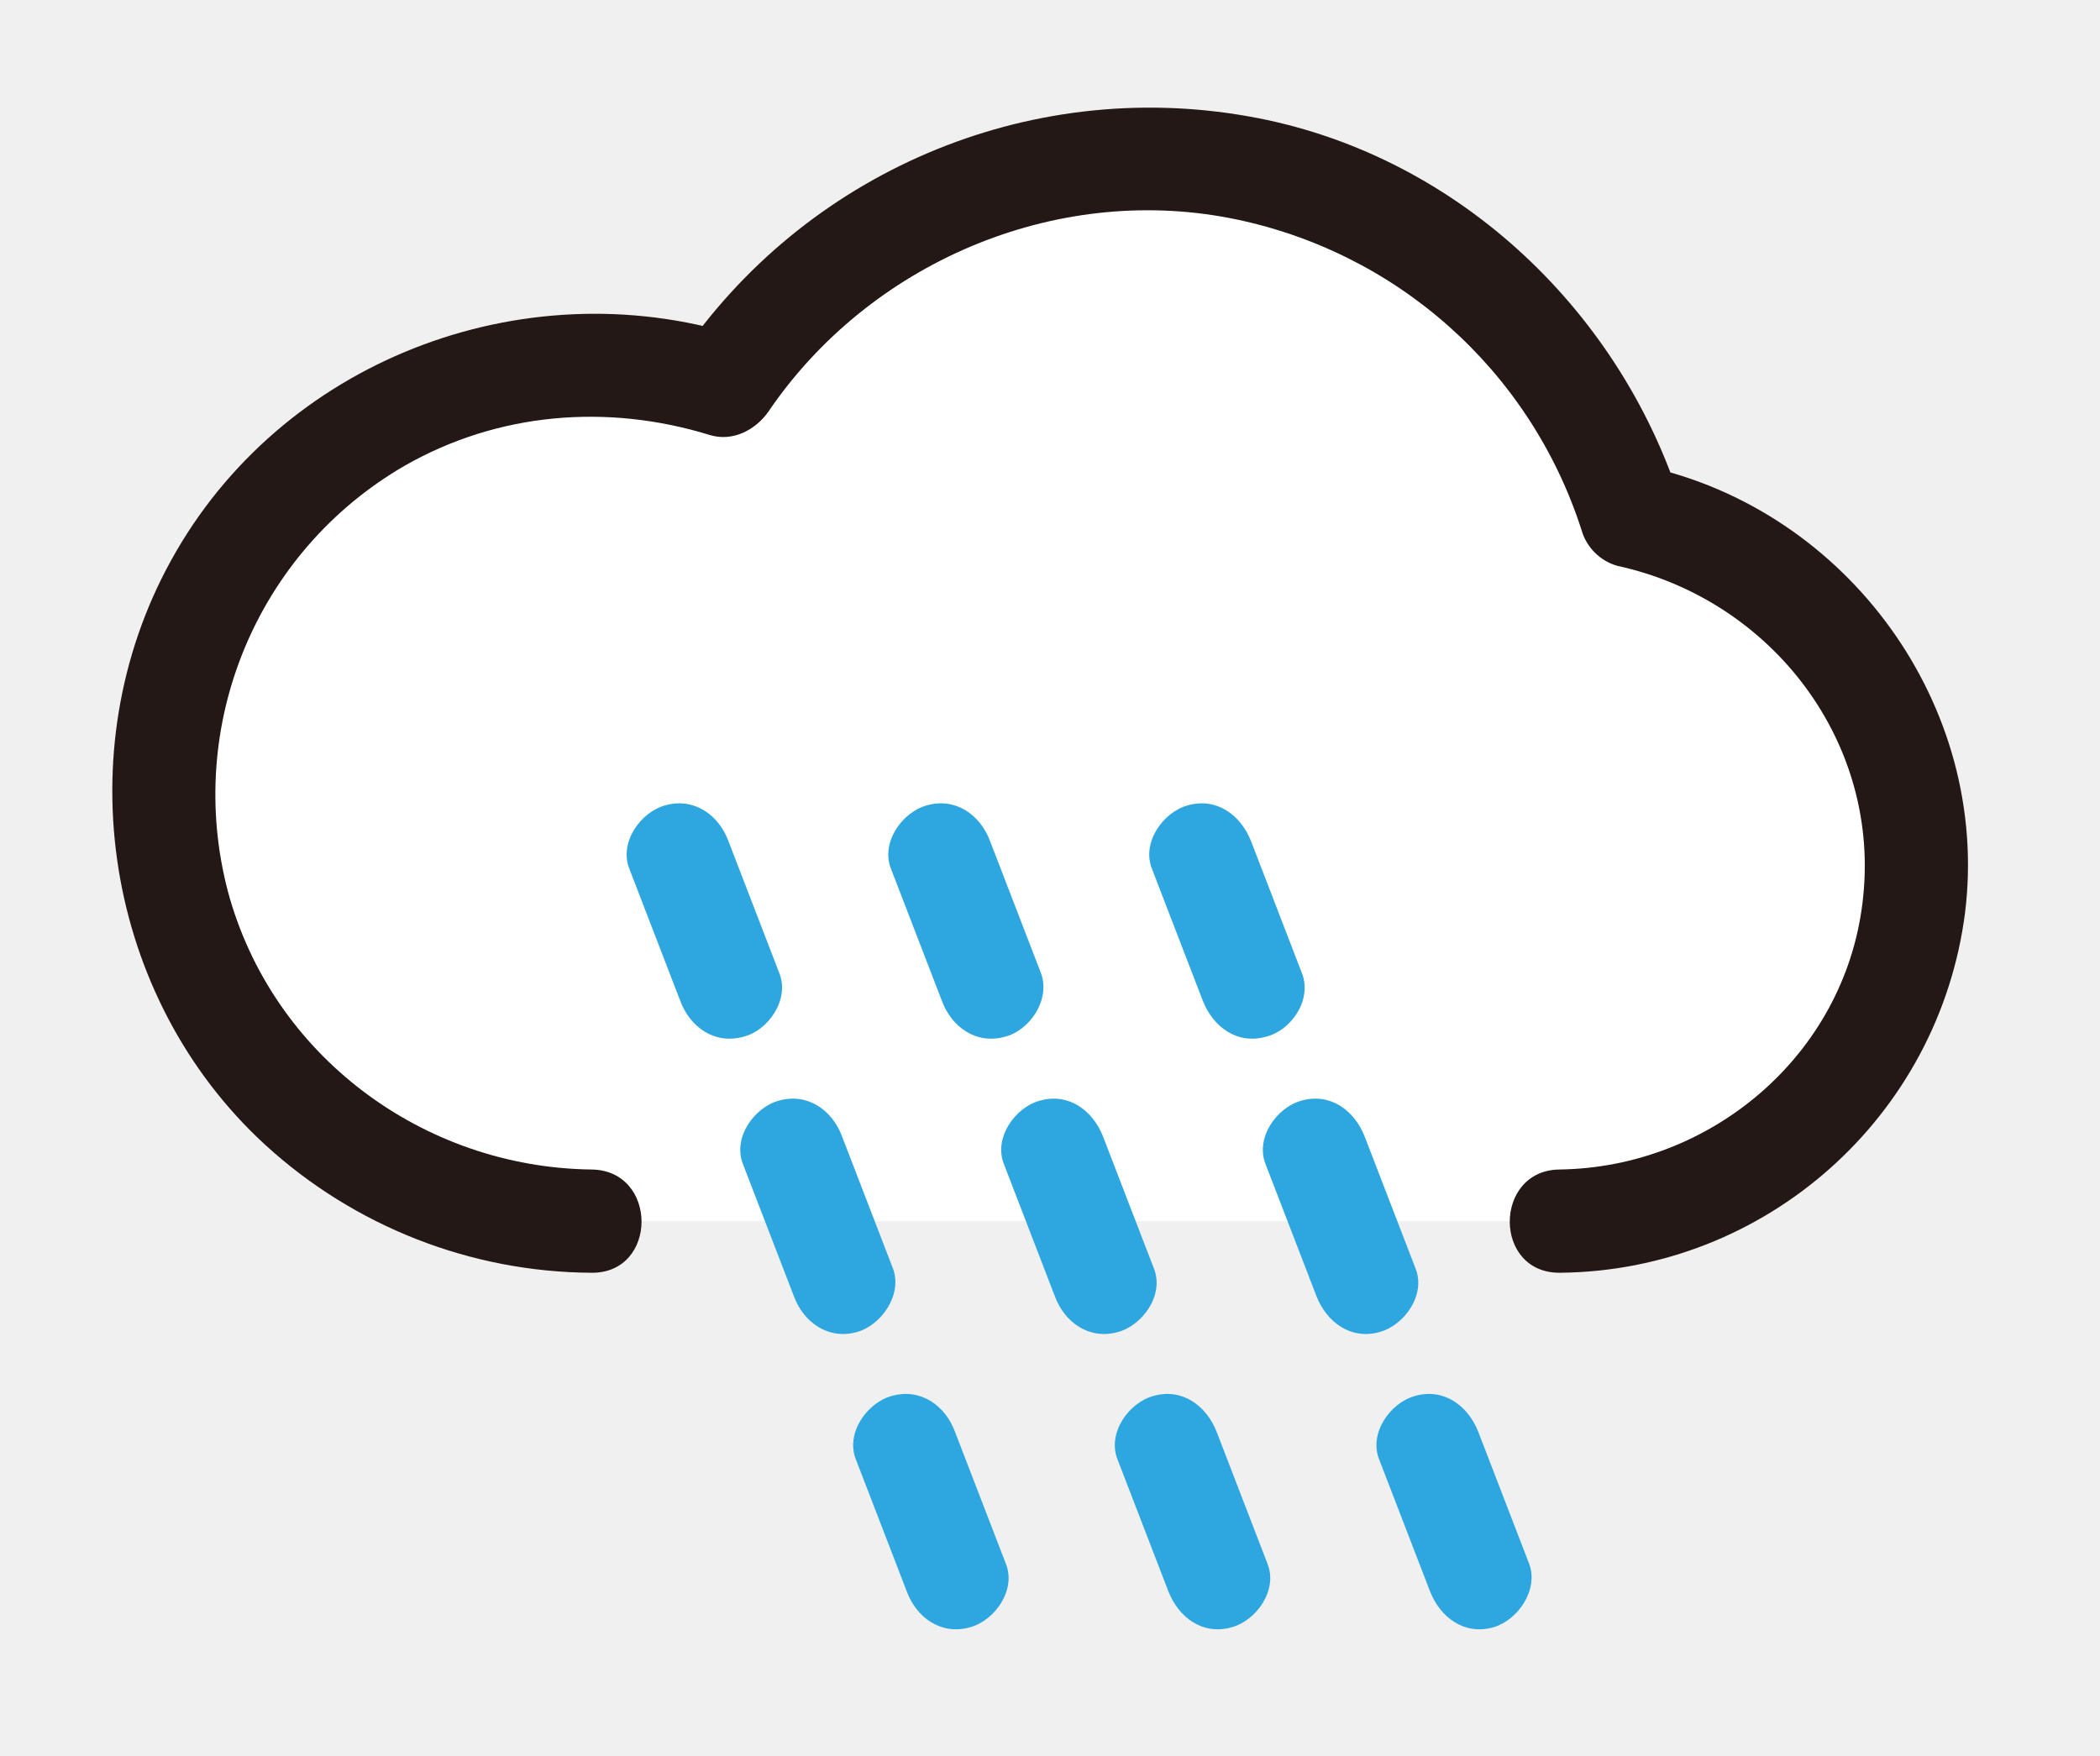
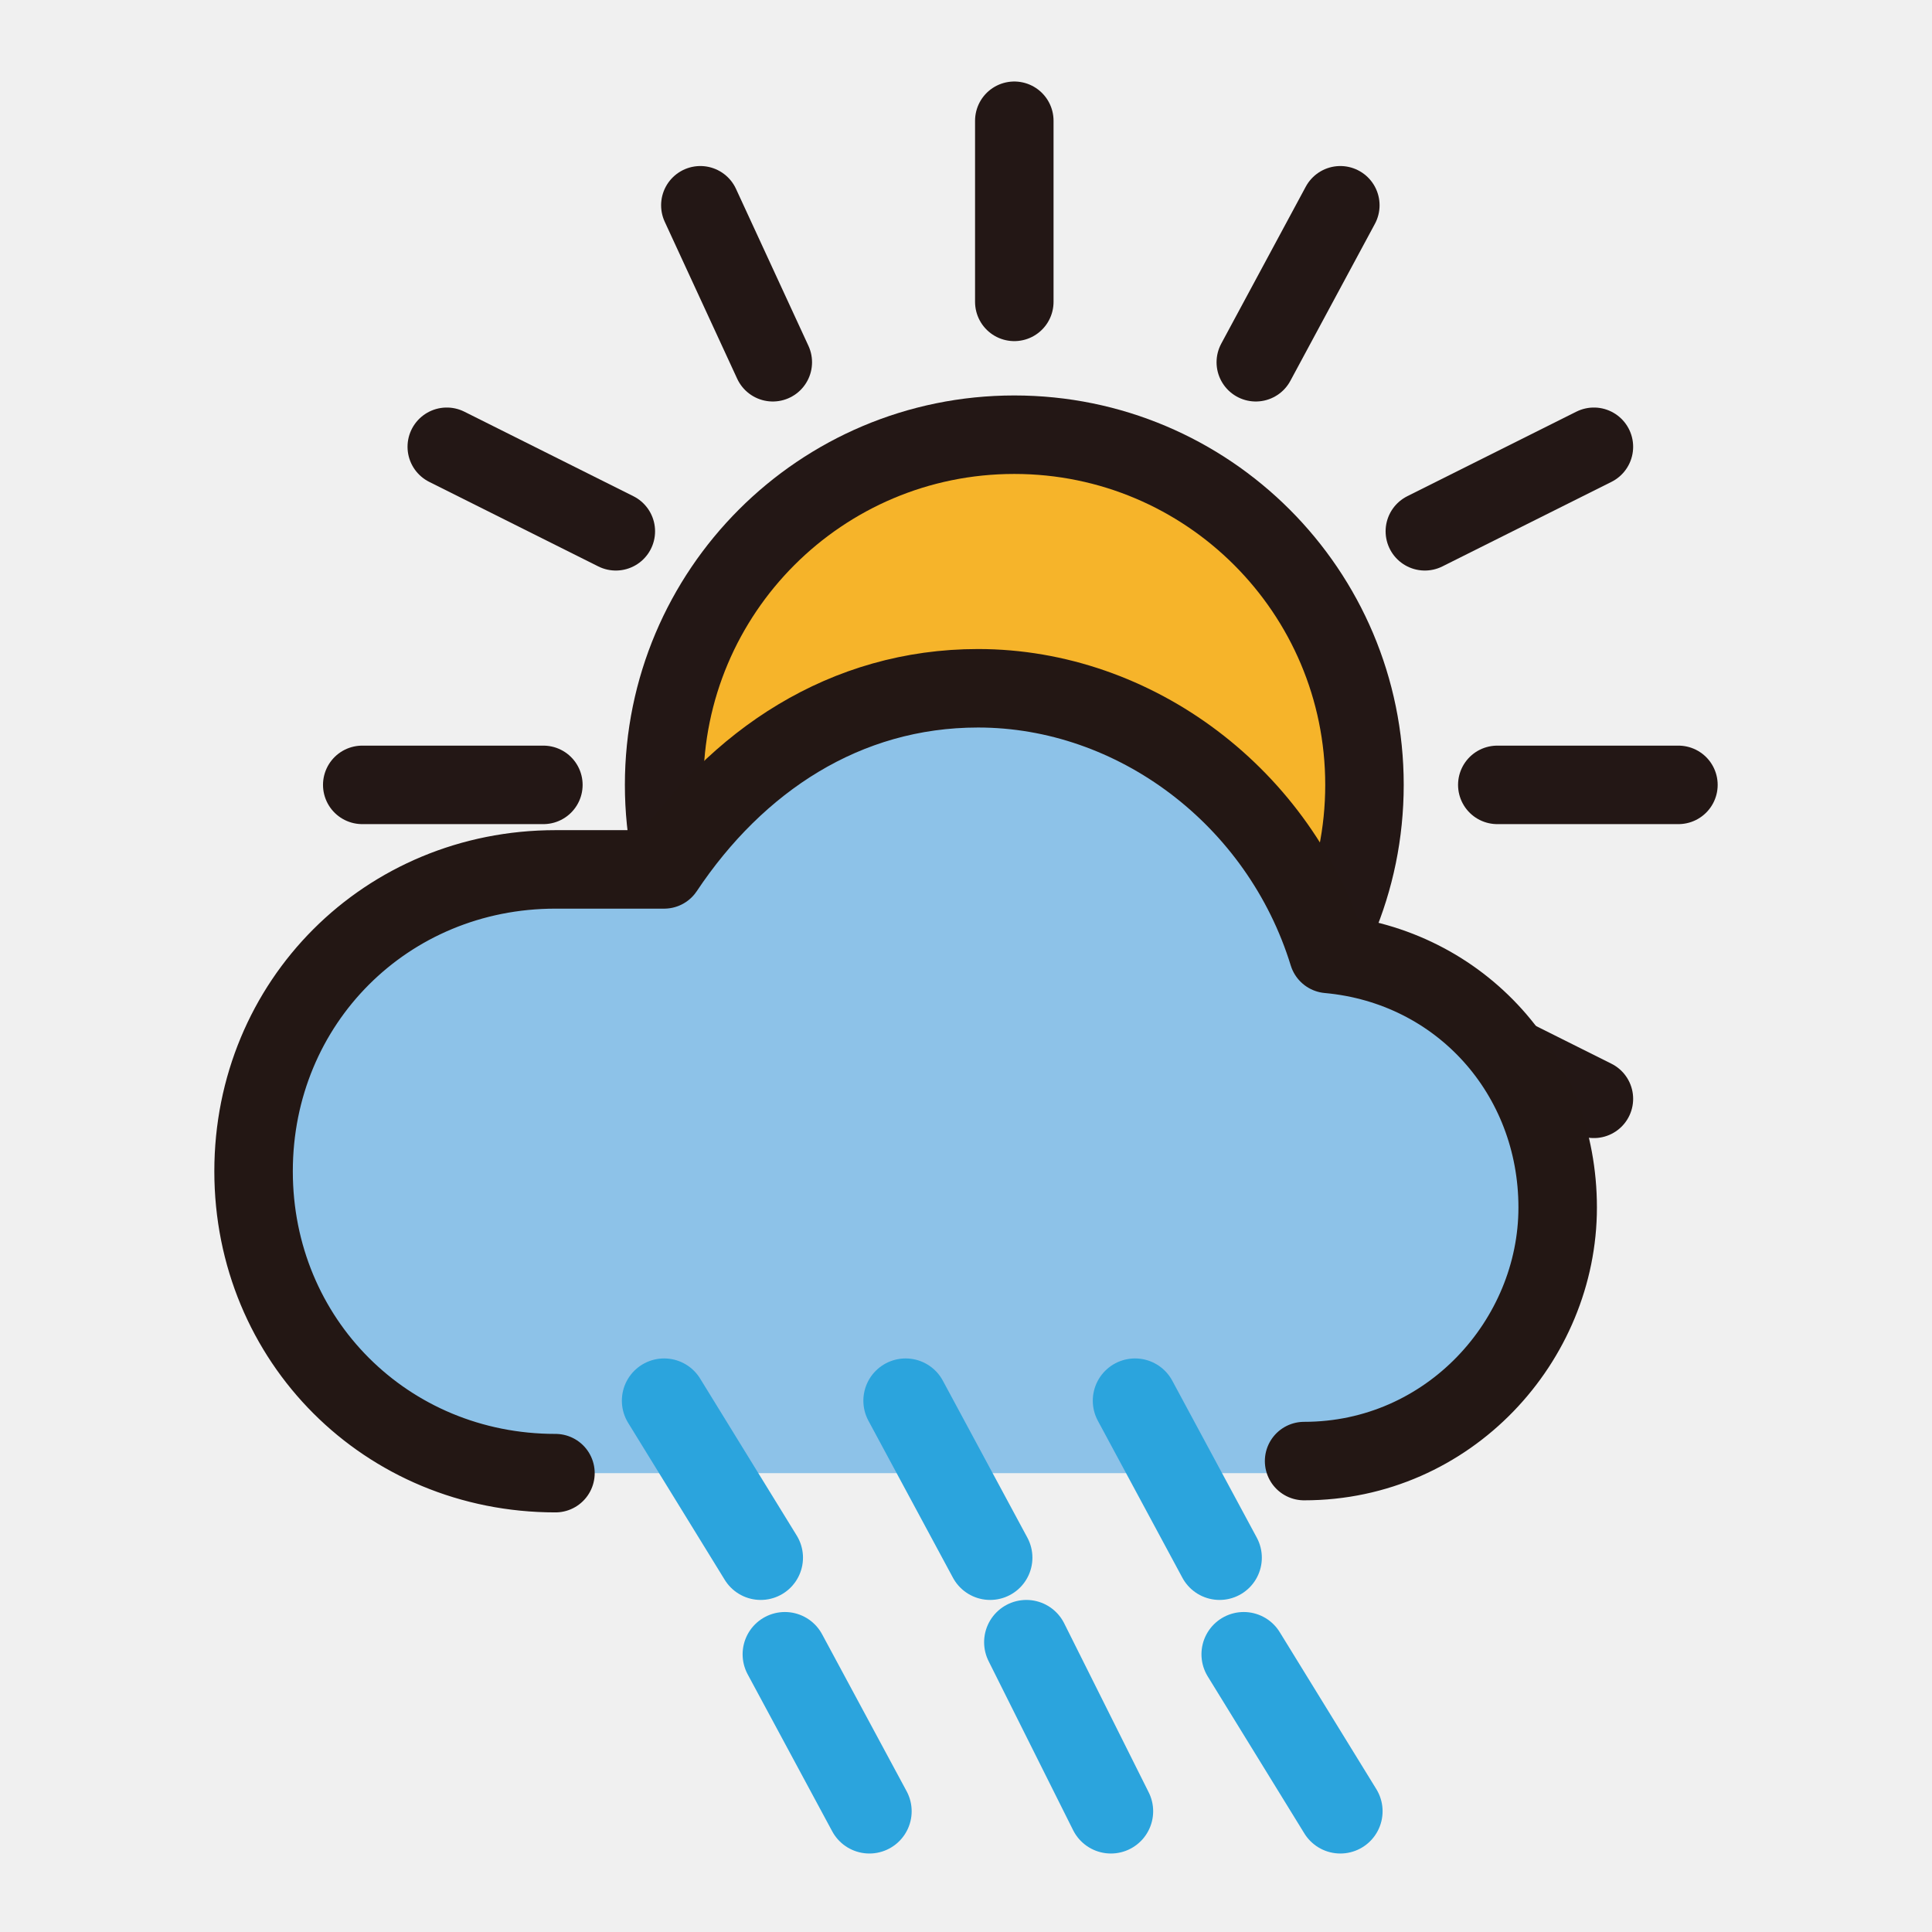
- <svg xmlns="http://www.w3.org/2000/svg" version="1.1" id="Layer_1" x="0px" y="0px" viewBox="0 0 305 255" style="enable-background:new 0 0 305 255;" xml:space="preserve">
-   <style type="text/css">
- 	.st0{fill:#FFFFFF;}
- 	.st1{fill:#231815;}
- 	.st2{fill:none;}
- 	.st3{fill:#2EA7E0;}
- </style>
-   <g id="图层_1">
-     <path class="st0" d="M226.6,177.4c28.6,0,51.8-23.2,51.8-51.7c0-24.6-17.3-45.8-41.4-50.7c-12-38.9-53.3-60.7-92.2-48.6   c-16.2,5-30.2,15.5-39.6,29.6c-32.7-10.6-67.8,7.3-78.4,40s7.3,67.8,40,78.4c6.2,2,12.7,3,19.2,3" />
-     <path class="st1" d="M226.6,184.9c29.9-0.3,55-22.7,58.8-52.3c3.7-30-17-58.5-46.5-64.9l5.2,5.2c-9.1-28.4-33.2-50.8-62.8-56   c-32.1-5.7-64.5,8.2-82.7,35.2l8.5-3.4C75.7,39,40.7,52.5,24.8,81.5c-15.2,27.6-9.6,63.4,13.7,84.8c13,11.9,29.9,18.5,47.4,18.6   c9.7,0.1,9.7-14.9,0-15c-24.5-0.3-46.4-16.6-52.8-40.4c-6.3-24,4.1-49.3,25.6-61.8c13.6-7.8,29.5-9.1,44.4-4.5   c3.3,1,6.6-0.7,8.5-3.4c14.6-21.5,41.4-33.1,67.1-28.1c24,4.7,43.5,22,51,45.3c0.7,2.5,2.7,4.5,5.2,5.2c22.5,4.9,38.5,25.8,35.6,49   c-2.7,22.1-22,38.4-44,38.7C216.9,170,216.8,185,226.6,184.9L226.6,184.9z" />
-     <line class="st2" x1="106" y1="143.4" x2="98.6" y2="124.2" />
-     <path class="st3" d="M113.2,141.4l-7.4-19.2c-1.4-3.8-5-6.4-9.2-5.2c-3.6,1-6.7,5.4-5.2,9.2l7.4,19.2c1.4,3.8,5,6.4,9.2,5.2   C111.6,149.7,114.7,145.2,113.2,141.4L113.2,141.4z" />
-     <line class="st2" x1="143.9" y1="143.4" x2="136.6" y2="124.2" />
-     <path class="st3" d="M151.2,141.4l-7.4-19.2c-1.4-3.8-5-6.4-9.2-5.2c-3.6,1-6.7,5.4-5.2,9.2l7.4,19.2c1.4,3.8,5,6.4,9.2,5.2   C149.5,149.7,152.6,145.3,151.2,141.4L151.2,141.4z" />
-     <line class="st2" x1="181.9" y1="143.4" x2="174.5" y2="124.2" />
-     <path class="st3" d="M189.1,141.4l-7.4-19.2c-1.5-3.8-5-6.4-9.2-5.2c-3.6,1-6.7,5.4-5.2,9.2l7.4,19.2c1.5,3.8,5,6.4,9.2,5.2   C187.5,149.7,190.6,145.3,189.1,141.4L189.1,141.4z" />
-     <line class="st2" x1="122.4" y1="186.3" x2="115.1" y2="167.1" />
-     <path class="st3" d="M129.7,184.3l-7.4-19.2c-1.4-3.8-5-6.4-9.2-5.2c-3.6,1-6.7,5.4-5.2,9.2l7.4,19.2c1.4,3.8,5,6.4,9.2,5.2   C128,192.5,131.1,188.1,129.7,184.3L129.7,184.3z" />
-     <line class="st2" x1="160.4" y1="186.3" x2="153" y2="167.1" />
-     <path class="st3" d="M167.6,184.3l-7.4-19.2c-1.5-3.8-5-6.4-9.2-5.2c-3.6,1-6.7,5.4-5.2,9.2l7.4,19.2c1.4,3.8,5,6.4,9.2,5.2   C166,192.5,169.1,188.1,167.6,184.3L167.6,184.3z" />
-     <line class="st2" x1="198.4" y1="186.3" x2="191" y2="167.1" />
-     <path class="st3" d="M205.6,184.3l-7.4-19.2c-1.5-3.8-5-6.4-9.2-5.2c-3.6,1-6.7,5.4-5.2,9.2l7.4,19.2c1.5,3.8,5,6.4,9.2,5.2   C204,192.5,207.1,188.1,205.6,184.3L205.6,184.3z" />
-     <line class="st2" x1="138.9" y1="229.2" x2="131.5" y2="210" />
-     <path class="st3" d="M146.1,227.2l-7.4-19.2c-1.4-3.8-5-6.4-9.2-5.2c-3.6,1-6.7,5.4-5.2,9.2l7.4,19.2c1.4,3.8,5,6.4,9.2,5.2   C144.5,235.4,147.6,231,146.1,227.2z" />
-     <line class="st2" x1="176.9" y1="229.2" x2="169.5" y2="210" />
-     <path class="st3" d="M184.1,227.2l-7.4-19.2c-1.5-3.8-5-6.4-9.2-5.2c-3.6,1-6.7,5.4-5.2,9.2l7.4,19.2c1.5,3.8,5,6.4,9.2,5.2   C182.5,235.4,185.6,231,184.1,227.2z" />
-     <line class="st2" x1="214.8" y1="229.2" x2="207.5" y2="210" />
-     <path class="st3" d="M222.1,227.2l-7.4-19.2c-1.5-3.8-5-6.4-9.2-5.2c-3.6,1-6.7,5.4-5.2,9.2l7.4,19.2c1.5,3.8,5,6.4,9.2,5.2   C220.4,235.4,223.5,231,222.1,227.2z" />
+ <svg xmlns="http://www.w3.org/2000/svg" version="1.1" id="Layer_1" x="0px" y="0px" viewBox="0 0 16 16" enable-background="new 0 0 16 16" xml:space="preserve">
+   <g>
+     <circle fill="#F6B42A" stroke="#231715" stroke-width="0.65" stroke-miterlimit="10" cx="8.4" cy="6.5" r="2.9" />
+     <line fill="none" stroke="#231715" stroke-width="0.65" stroke-linecap="round" stroke-miterlimit="10" x1="8.4" y1="11.8" x2="8.4" y2="10.4" />
+     <line fill="none" stroke="#231715" stroke-width="0.65" stroke-linecap="round" stroke-miterlimit="10" x1="5.8" y1="11.2" x2="6.4" y2="9.8" />
+     <line fill="none" stroke="#231715" stroke-width="0.65" stroke-linecap="round" stroke-miterlimit="10" x1="3.7" y1="9.1" x2="5.1" y2="8.4" />
+     <line fill="none" stroke="#231715" stroke-width="0.65" stroke-linecap="round" stroke-miterlimit="10" x1="3" y1="6.5" x2="4.5" y2="6.5" />
+     <line fill="none" stroke="#231715" stroke-width="0.65" stroke-linecap="round" stroke-miterlimit="10" x1="3.7" y1="3.7" x2="5.1" y2="4.4" />
+     <line fill="none" stroke="#231715" stroke-width="0.65" stroke-linecap="round" stroke-miterlimit="10" x1="5.8" y1="1.7" x2="6.4" y2="3" />
+     <line fill="none" stroke="#231715" stroke-width="0.65" stroke-linecap="round" stroke-miterlimit="10" x1="8.4" y1="1" x2="8.4" y2="2.5" />
+     <line fill="none" stroke="#231715" stroke-width="0.65" stroke-linecap="round" stroke-miterlimit="10" x1="11.1" y1="1.7" x2="10.4" y2="3" />
+     <line fill="none" stroke="#231715" stroke-width="0.65" stroke-linecap="round" stroke-miterlimit="10" x1="13.2" y1="3.7" x2="11.8" y2="4.4" />
+     <line fill="none" stroke="#231715" stroke-width="0.65" stroke-linecap="round" stroke-miterlimit="10" x1="13.9" y1="6.5" x2="12.4" y2="6.5" />
+     <line fill="none" stroke="#231715" stroke-width="0.65" stroke-linecap="round" stroke-miterlimit="10" x1="13.2" y1="9.1" x2="11.8" y2="8.4" />
+     <line fill="none" stroke="#231715" stroke-width="0.65" stroke-linecap="round" stroke-miterlimit="10" x1="11.1" y1="11.2" x2="10.4" y2="9.8" />
+     <line fill="none" stroke="#231715" stroke-width="0.65" stroke-linecap="round" stroke-miterlimit="10" x1="8.4" y1="11.8" x2="8.4" y2="10.4" />
+   </g>
+   <g id="XMLID_14_">
+     <g>
+       <path fill="#8DC2E8" d="M4.7,12.1c-1.4,0-2.5-1.1-2.5-2.5s1.2-2.5,2.5-2.5c0.3,0,0.6,0.1,0.9,0.2C6,6.4,7,5.8,8.2,5.8    c1.4,0,2.5,1,2.9,2.2c1.1,0.1,1.9,1.1,1.9,2.1c0,1.2-1,2.1-2.1,2.1H4.7V12.1z" />
+     </g>
+   </g>
+   <g id="XMLID_13_">
+     <g>
+       <path fill="none" stroke="#231714" stroke-width="0.65" stroke-linecap="round" stroke-linejoin="round" stroke-miterlimit="10" d="    M10.8,12.1c1.2,0,2.1-1,2.1-2.1c0-1.1-0.8-2-1.9-2.1c-0.4-1.3-1.6-2.2-2.9-2.2c-1.1,0-2,0.6-2.6,1.5c-0.2,0-0.5,0-0.9,0    c-1.4,0-2.5,1.1-2.5,2.5c0,1.4,1.1,2.5,2.5,2.5" />
+     </g>
+   </g>
+   <g>
+     <line fill="none" stroke="#2BA4DD" stroke-width="0.7" stroke-linecap="round" stroke-miterlimit="10" x1="5.5" y1="11.6" x2="6.3" y2="12.9" />
+     <line fill="none" stroke="#2BA4DD" stroke-width="0.7" stroke-linecap="round" stroke-miterlimit="10" x1="9.4" y1="11.6" x2="10.1" y2="12.9" />
+     <line fill="none" stroke="#2BA4DD" stroke-width="0.7" stroke-linecap="round" stroke-miterlimit="10" x1="7.5" y1="11.6" x2="8.2" y2="12.9" />
+     <line fill="none" stroke="#2BA4DD" stroke-width="0.7" stroke-linecap="round" stroke-miterlimit="10" x1="6.5" y1="13.7" x2="7.2" y2="15" />
+     <line fill="none" stroke="#2BA4DD" stroke-width="0.7" stroke-linecap="round" stroke-miterlimit="10" x1="10.3" y1="13.7" x2="11.1" y2="15" />
+     <line fill="none" stroke="#2BA4DD" stroke-width="0.7" stroke-linecap="round" stroke-miterlimit="10" x1="8.5" y1="13.6" x2="9.2" y2="15" />
  </g>
</svg>
